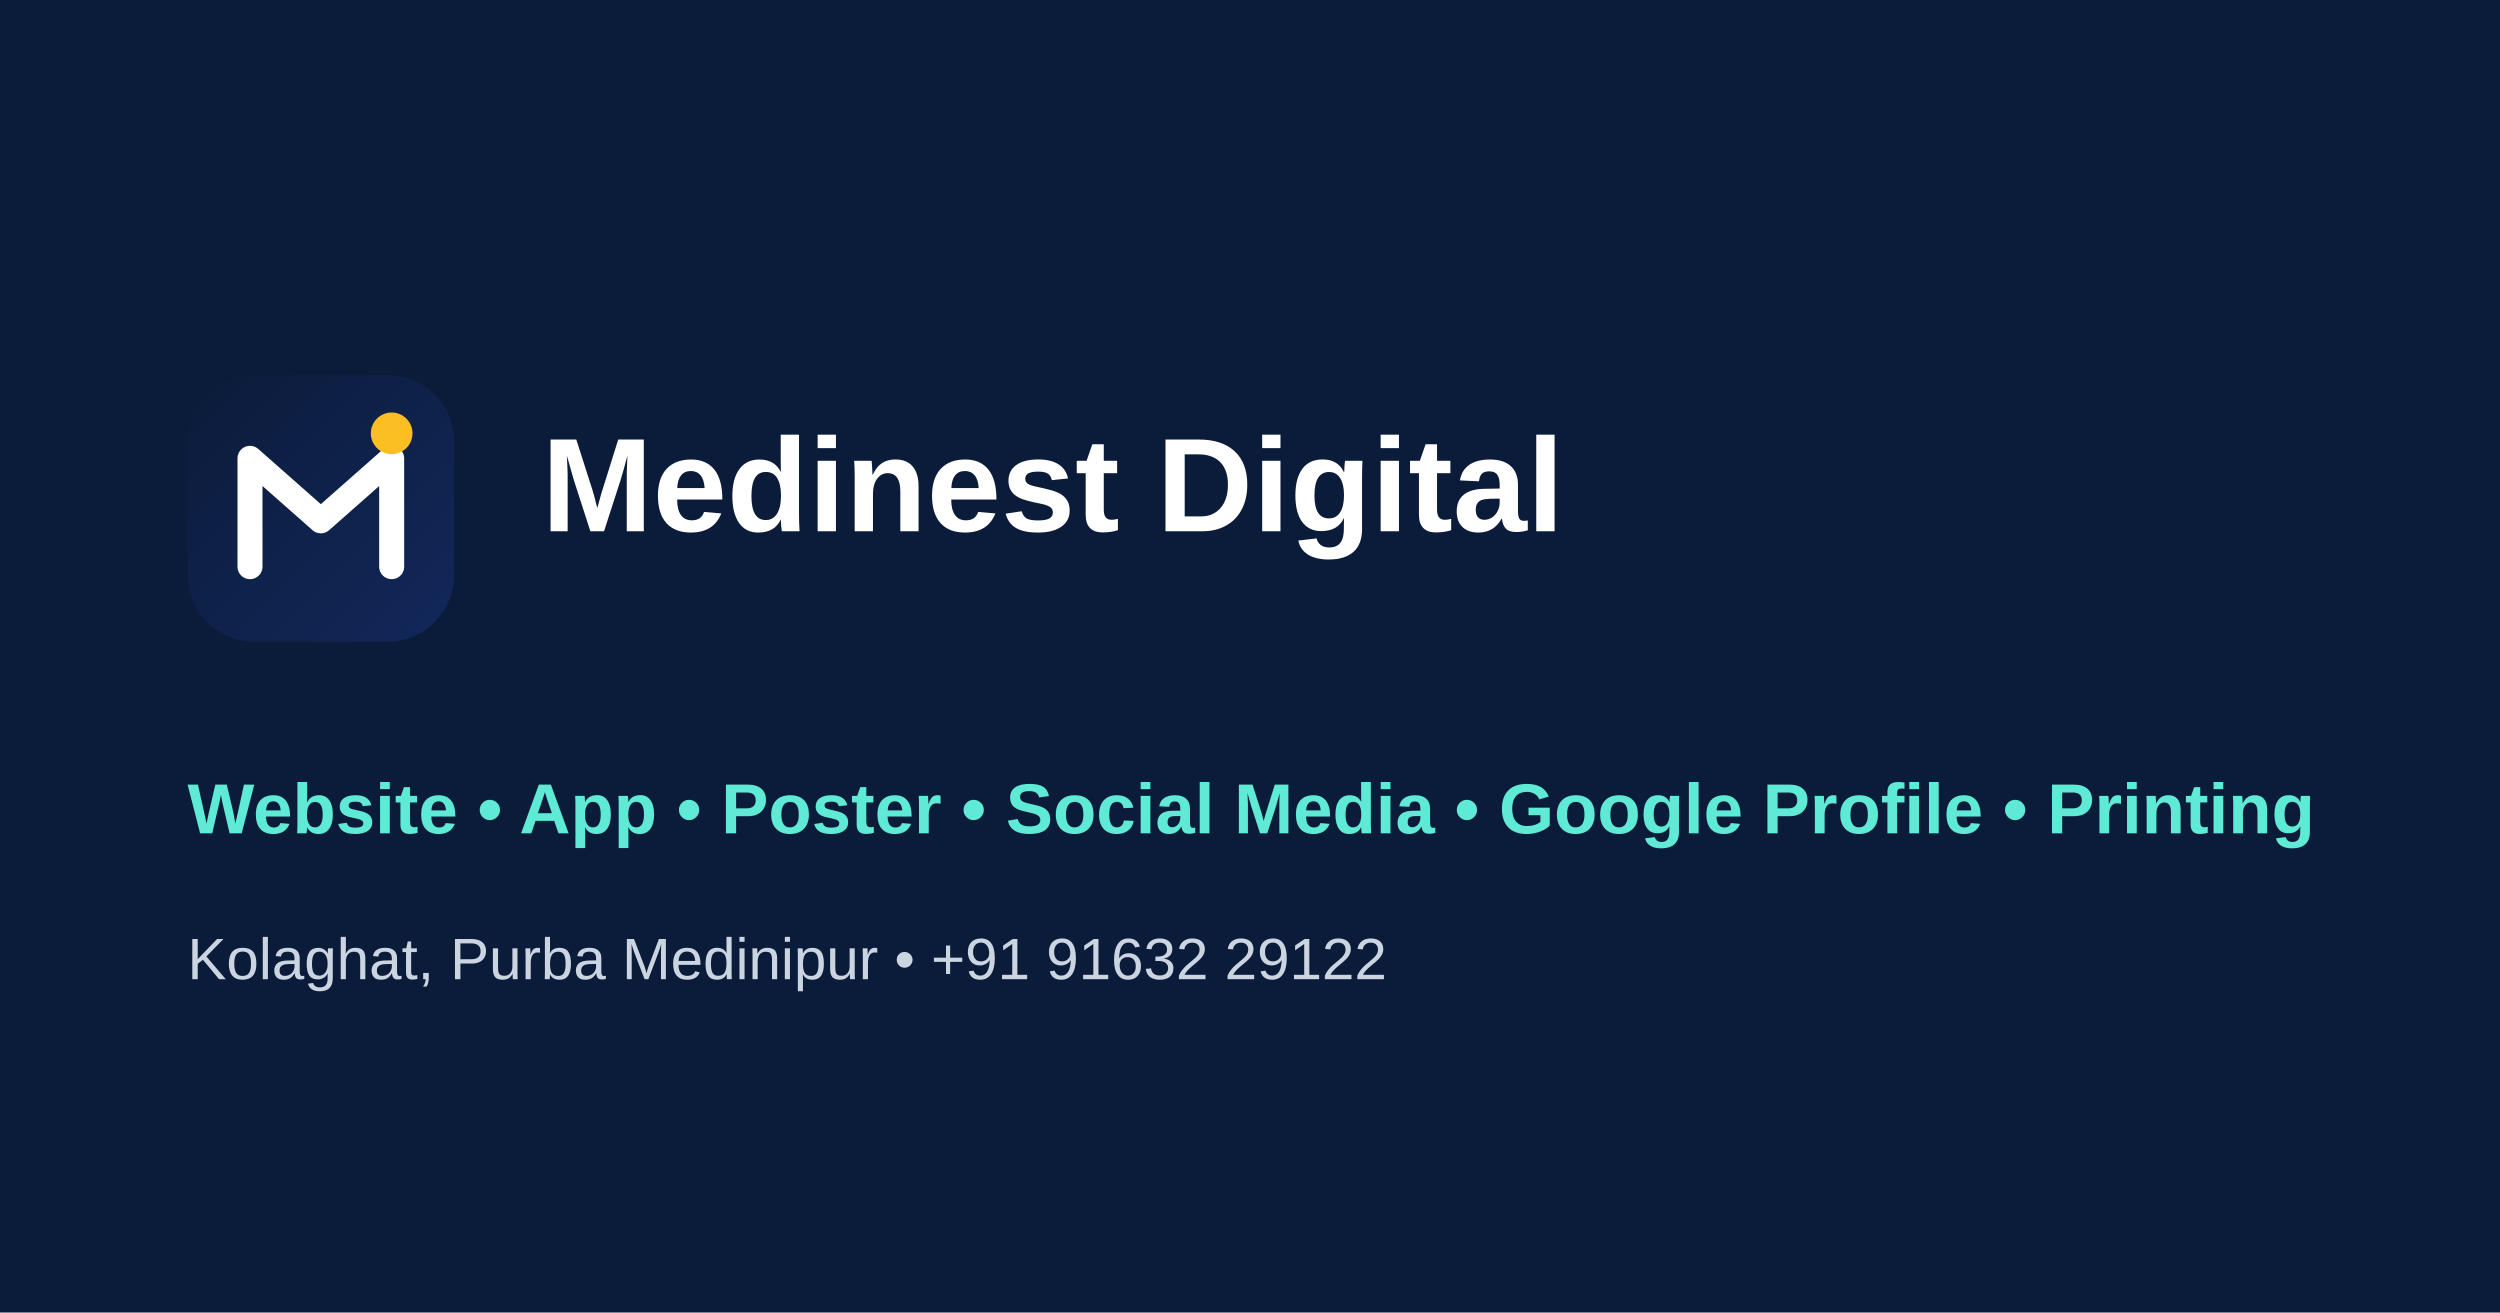
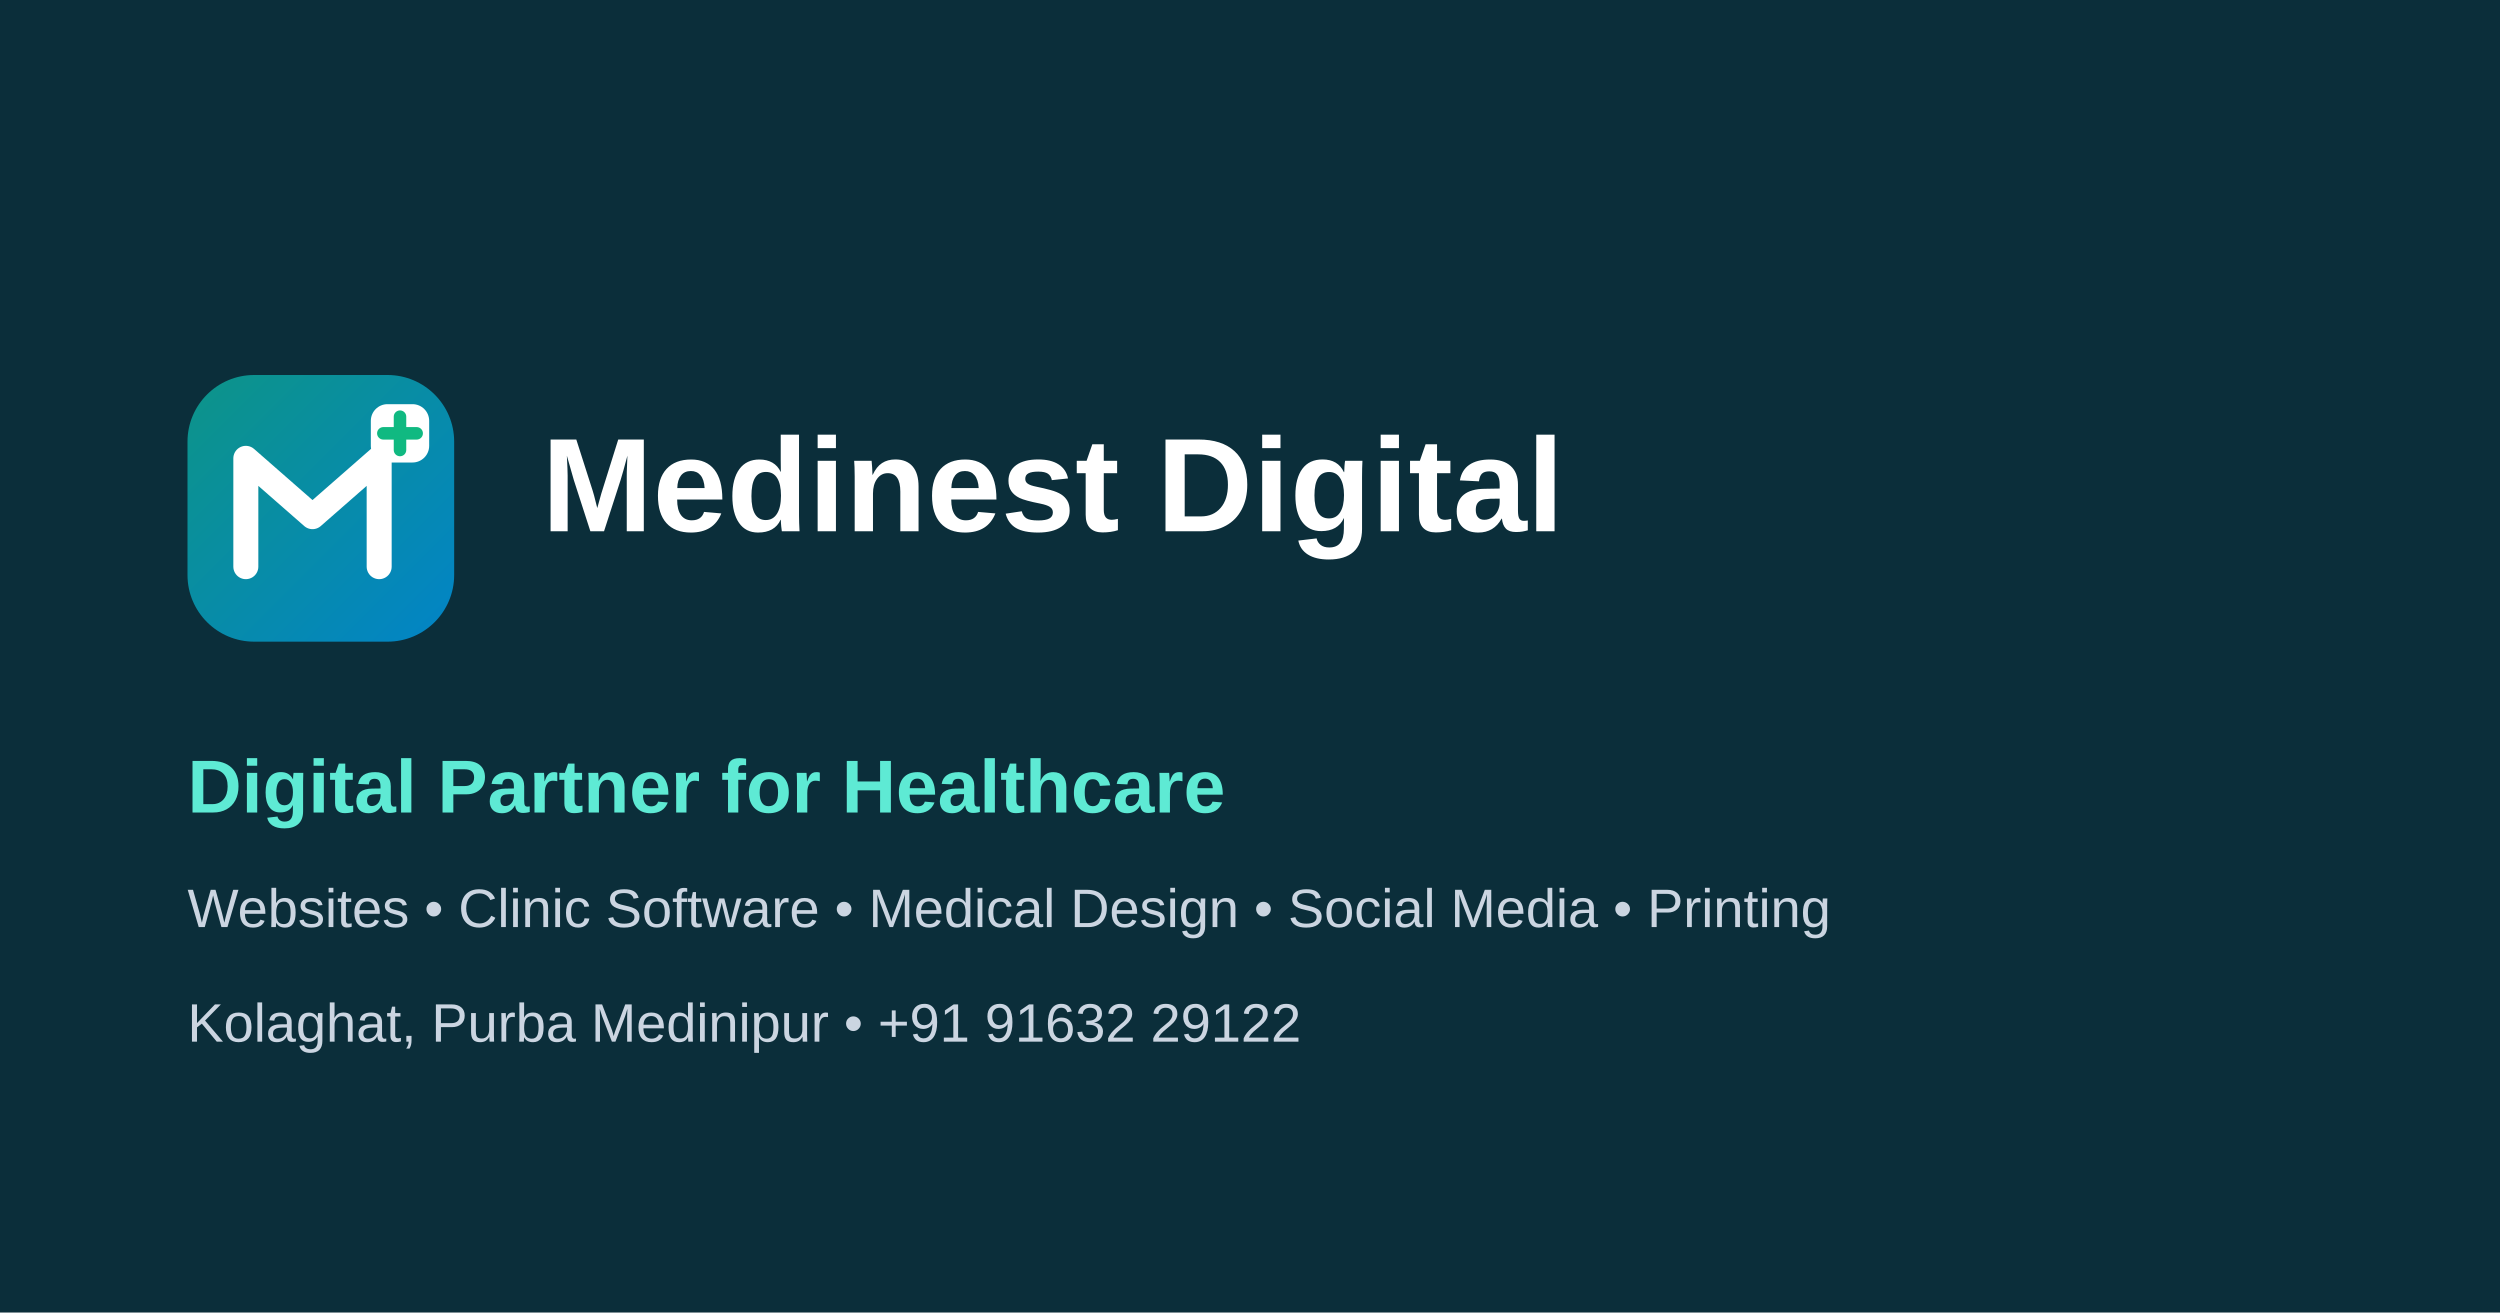
<svg xmlns="http://www.w3.org/2000/svg" viewBox="0 0 1200 630" font-family="Plus Jakarta Sans,Hind Siliguri,Arial,sans-serif">
  <defs>
-     <linearGradient id="g" x1="0" y1="0" x2="1" y2="1">
-       <stop offset="0" stop-color="#0b1b3a" />
-       <stop offset="1" stop-color="#12285a" />
+     <linearGradient id="lg" x1="0" y1="0" x2="1" y2="1">
+       <stop offset="0" stop-color="#0d9488" />
+       <stop offset="1" stop-color="#0284c7" />
    </linearGradient>
  </defs>
-   <rect width="1200" height="630" fill="#0b1b3a" />
+   <rect width="1200" height="630" fill="#0b2e3a" />
  <g transform="translate(90,180) scale(2)">
-     <defs>
-       <linearGradient id="g" x1="0" y1="0" x2="1" y2="1">
-         <stop offset="0" stop-color="#0ea5a4" />
-         <stop offset="1" stop-color="#2563eb" />
-       </linearGradient>
-     </defs>
-     <rect width="64" height="64" rx="16" fill="url(#g)" />
-     <path d="M15 46V20l17 15 17-15v26" fill="none" stroke="#fff" stroke-width="6" stroke-linecap="round" stroke-linejoin="round" />
-     <circle cx="49" cy="14" r="5" fill="#fbbf24" />
+     <rect width="64" height="64" rx="16" fill="url(#lg)" />
+     <path d="M14 46V20l16 14 16-14v26" fill="none" stroke="#fff" stroke-width="6" stroke-linecap="round" stroke-linejoin="round" />
+     <rect x="44" y="7" width="14" height="14" rx="4" fill="#fff" />
+     <path d="M51 10v8M47 14h8" stroke="#10b981" stroke-width="3" stroke-linecap="round" />
  </g>
  <text x="260" y="255" font-size="64" font-weight="800" fill="#fff">Medinest Digital</text>
-   <text x="90" y="400" font-size="34" fill="#5eead4" font-weight="600">Website • App • Poster • Social Media • Google Profile • Printing</text>
-   <text x="90" y="470" font-size="28" fill="#cbd5e1">Kolaghat, Purba Medinipur • +91 91632 29122</text>
+   <text x="90" y="390" font-size="36" fill="#5eead4" font-weight="700">Digital Partner for Healthcare</text>
+   <text x="90" y="445" font-size="26" fill="#cbd5e1">Websites • Clinic Software • Medical Design • Social Media • Printing</text>
+   <text x="90" y="500" font-size="26" fill="#cbd5e1">Kolaghat, Purba Medinipur • +91 91632 29122</text>
</svg>
